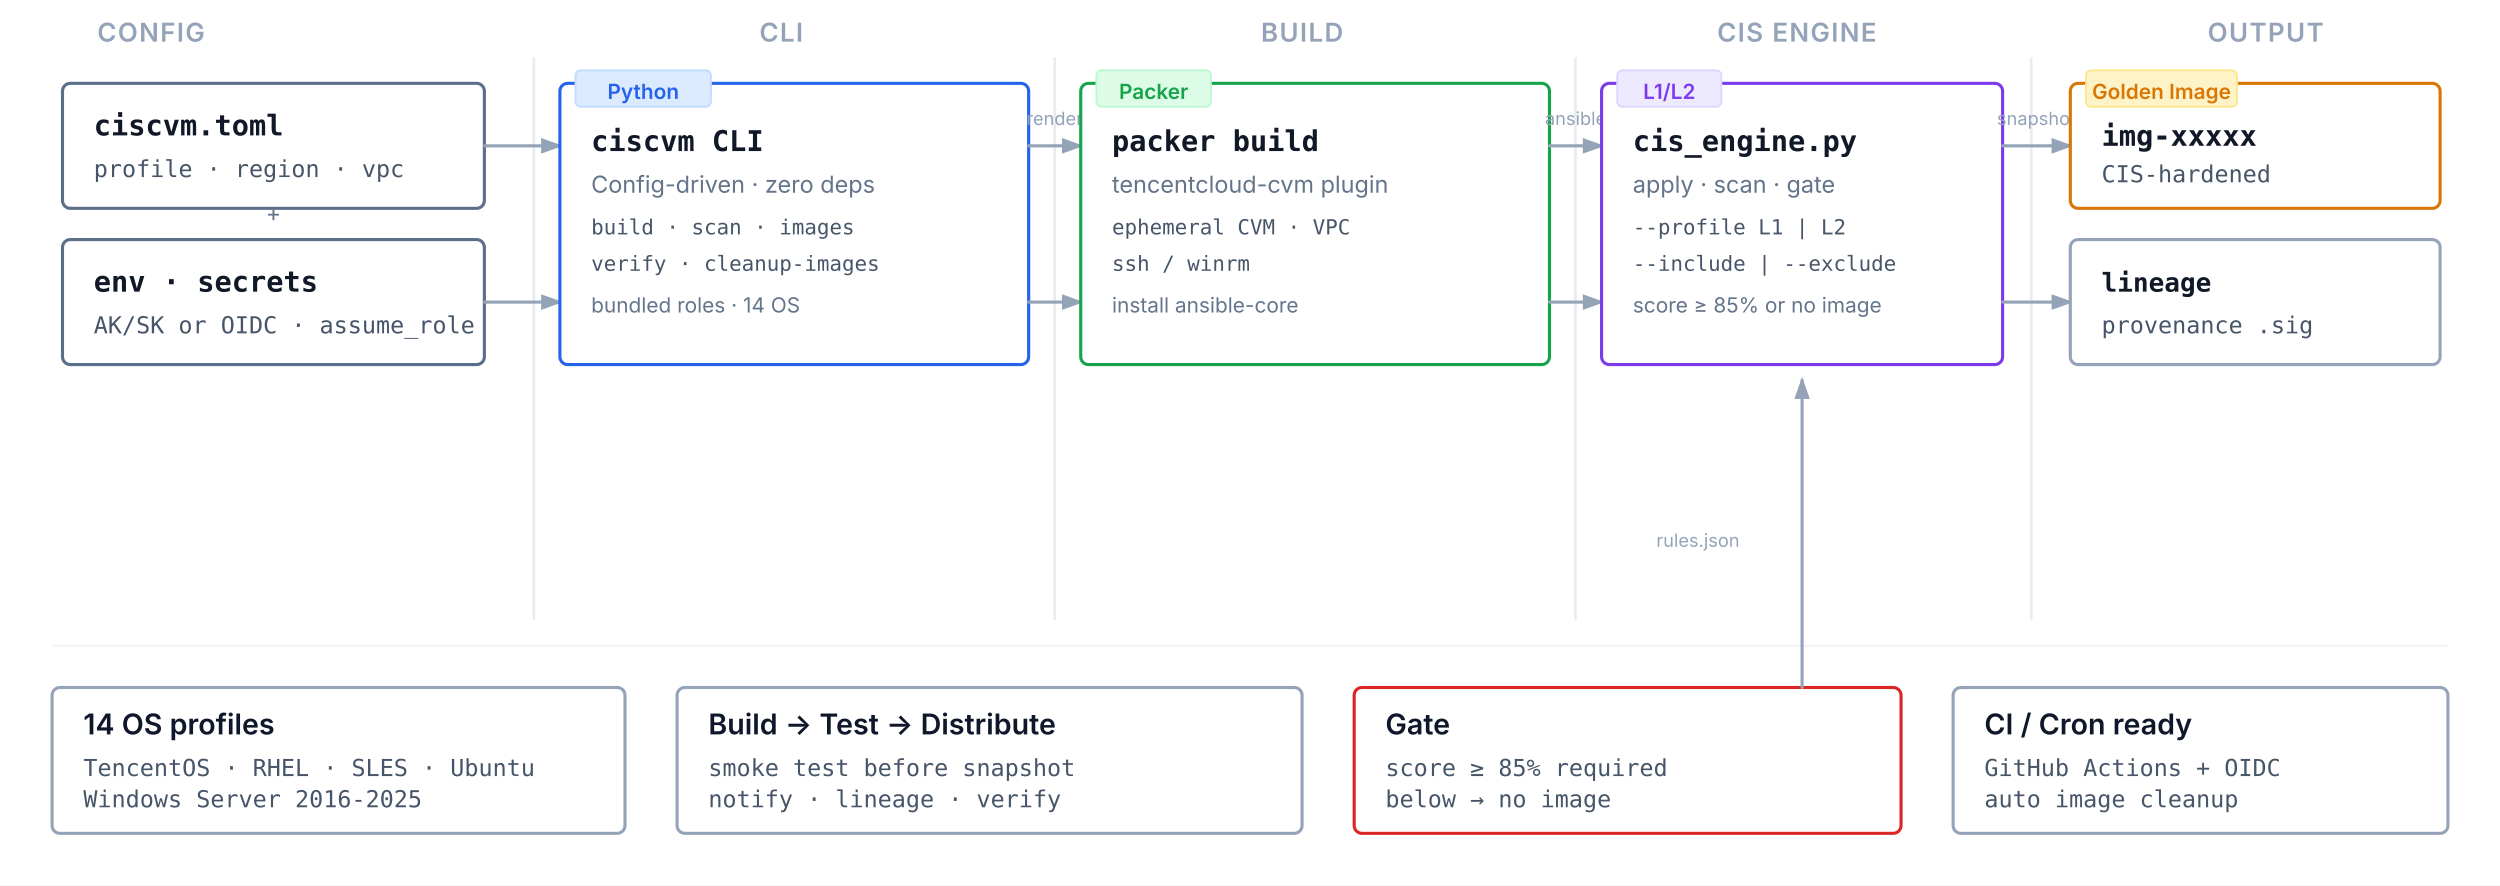
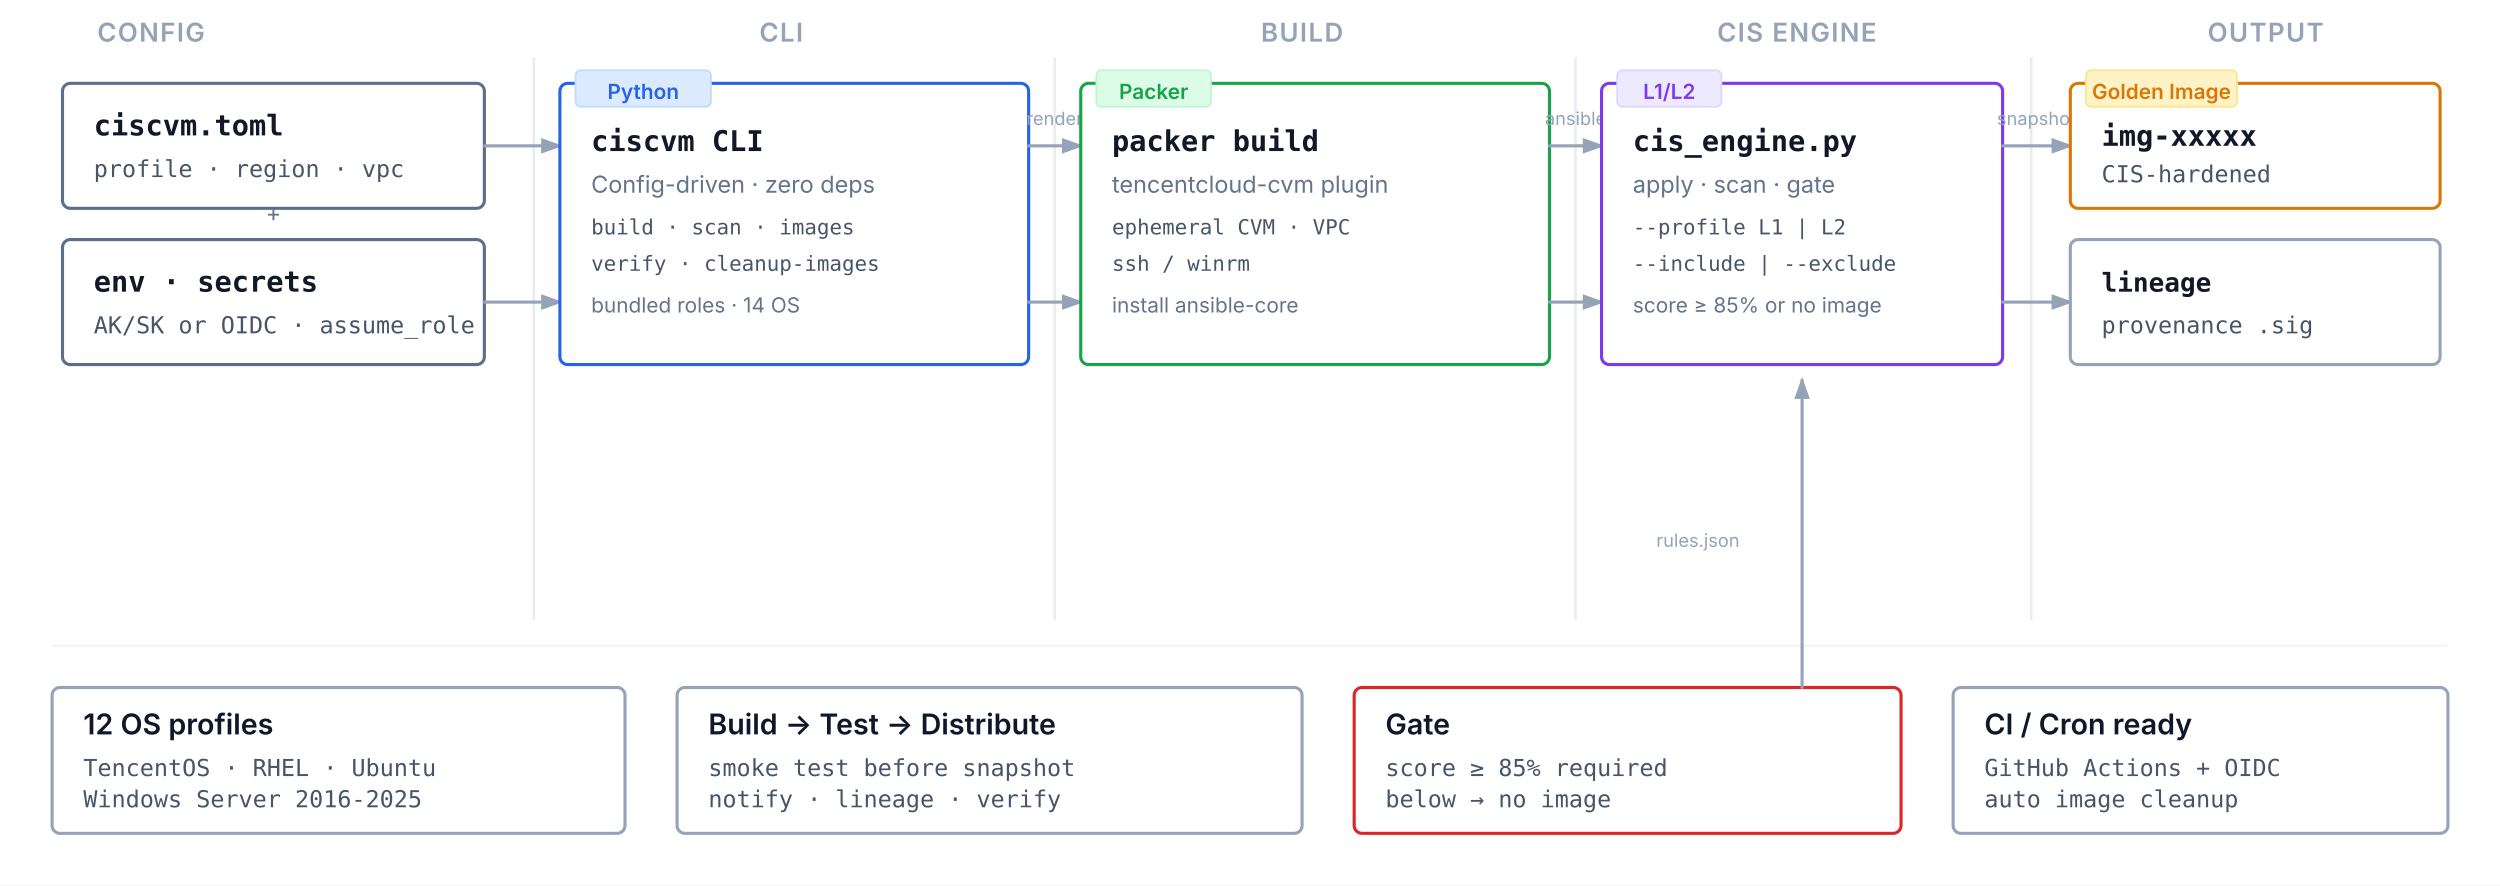
<svg xmlns="http://www.w3.org/2000/svg" viewBox="0 0 960 340">
  <style>
    .bg  { fill: #ffffff; }
    .sep { stroke: #e8ecf0; stroke-width: 1; }
    .box { fill: #ffffff; stroke-width: 1.2; rx: 3; }
    .c-cfg  { stroke: #5b6e8a; }
    .c-cli  { stroke: #2563eb; }
    .c-pkr  { stroke: #16a34a; }
    .c-eng  { stroke: #7c3aed; }
    .c-img  { stroke: #d97706; }
    .c-file { stroke: #94a3b8; }
    .c-gate { stroke: #dc2626; }

    .t-mb  { fill: #111827; font-family: 'SF Mono','Menlo','Consolas',monospace; font-weight: 700; }
    .t-m   { fill: #475569; font-family: 'SF Mono','Menlo','Consolas',monospace; }
    .t-d   { fill: #64748b; font-family: -apple-system,BlinkMacSystemFont,'Segoe UI',sans-serif; }
    .t-h   { fill: #0f172a; font-family: -apple-system,BlinkMacSystemFont,'Segoe UI',sans-serif; font-weight: 600; }
    .t-sec { fill: #94a3b8; font-family: -apple-system,BlinkMacSystemFont,'Segoe UI',sans-serif; font-size: 10px; font-weight: 600; letter-spacing: 0.5px; }

    .badge { font-size: 8px; font-weight: 600; font-family: -apple-system,BlinkMacSystemFont,'Segoe UI',sans-serif; }
    .arr   { fill: none; stroke: #94a3b8; stroke-width: 1.2; stroke-linecap: round; stroke-linejoin: round; }
    .arr-l { fill: #94a3b8; font-size: 7px; font-family: -apple-system,BlinkMacSystemFont,'Segoe UI',sans-serif; }
  </style>
  <defs>
    <marker id="a" markerWidth="7" markerHeight="5" refX="6" refY="2.5" orient="auto">
      <polygon points="0 0, 7 2.5, 0 5" fill="#94a3b8" />
    </marker>
  </defs>
  <rect width="960" height="340" class="bg" />
  <line x1="205" y1="22" x2="205" y2="238" class="sep" />
  <line x1="405" y1="22" x2="405" y2="238" class="sep" />
  <line x1="605" y1="22" x2="605" y2="238" class="sep" />
  <line x1="780" y1="22" x2="780" y2="238" class="sep" />
  <text x="58" y="16" text-anchor="middle" class="t-sec">CONFIG</text>
  <text x="300" y="16" text-anchor="middle" class="t-sec">CLI</text>
  <text x="500" y="16" text-anchor="middle" class="t-sec">BUILD</text>
  <text x="690" y="16" text-anchor="middle" class="t-sec">CIS ENGINE</text>
  <text x="870" y="16" text-anchor="middle" class="t-sec">OUTPUT</text>
  <rect x="24" y="32" width="162" height="48" class="box c-cfg" />
  <text x="36" y="52" class="t-mb" font-size="11">ciscvm.toml</text>
  <text x="36" y="68" class="t-m" font-size="9">profile · region · vpc</text>
  <rect x="24" y="92" width="162" height="48" class="box c-cfg" />
  <text x="36" y="112" class="t-mb" font-size="11">env · secrets</text>
  <text x="36" y="128" class="t-m" font-size="9">AK/SK or OIDC · assume_role</text>
  <text x="105" y="85" text-anchor="middle" class="t-d" font-size="9">+</text>
  <path d="M 186 56 L 215 56" class="arr" marker-end="url(#a)" />
  <path d="M 186 116 L 215 116" class="arr" marker-end="url(#a)" />
  <rect x="215" y="32" width="180" height="108" class="box c-cli" />
  <rect x="221" y="27" width="52" height="14" rx="2" fill="#dbeafe" stroke="#bfdbfe" stroke-width="0.7" />
  <text x="247" y="38" text-anchor="middle" class="badge" fill="#2563eb">Python</text>
  <text x="227" y="58" class="t-mb" font-size="11">ciscvm CLI</text>
  <text x="227" y="74" class="t-d" font-size="9">Config-driven · zero deps</text>
  <text x="227" y="90" class="t-m" font-size="8">build · scan · images</text>
  <text x="227" y="104" class="t-m" font-size="8">verify · cleanup-images</text>
  <text x="227" y="120" class="t-d" font-size="8">bundled roles · 14 OS</text>
  <path d="M 395 56 L 415 56" class="arr" marker-end="url(#a)" />
  <path d="M 395 116 L 415 116" class="arr" marker-end="url(#a)" />
  <text x="405" y="48" text-anchor="middle" class="arr-l">render</text>
  <rect x="415" y="32" width="180" height="108" class="box c-pkr" />
  <rect x="421" y="27" width="44" height="14" rx="2" fill="#dcfce7" stroke="#bbf7d0" stroke-width="0.7" />
  <text x="443" y="38" text-anchor="middle" class="badge" fill="#16a34a">Packer</text>
  <text x="427" y="58" class="t-mb" font-size="11">packer build</text>
  <text x="427" y="74" class="t-d" font-size="9">tencentcloud-cvm plugin</text>
  <text x="427" y="90" class="t-m" font-size="8">ephemeral CVM · VPC</text>
  <text x="427" y="104" class="t-m" font-size="8">ssh / winrm</text>
  <text x="427" y="120" class="t-d" font-size="8">install ansible-core</text>
  <path d="M 595 56 L 615 56" class="arr" marker-end="url(#a)" />
  <path d="M 595 116 L 615 116" class="arr" marker-end="url(#a)" />
  <text x="605" y="48" text-anchor="middle" class="arr-l">ansible</text>
  <rect x="615" y="32" width="154" height="108" class="box c-eng" />
  <rect x="621" y="27" width="40" height="14" rx="2" fill="#ede9fe" stroke="#ddd6fe" stroke-width="0.7" />
  <text x="641" y="38" text-anchor="middle" class="badge" fill="#7c3aed">L1/L2</text>
  <text x="627" y="58" class="t-mb" font-size="11">cis_engine.py</text>
  <text x="627" y="74" class="t-d" font-size="9">apply · scan · gate</text>
  <text x="627" y="90" class="t-m" font-size="8">--profile L1 | L2</text>
  <text x="627" y="104" class="t-m" font-size="8">--include | --exclude</text>
  <text x="627" y="120" class="t-d" font-size="8">score ≥ 85% or no image</text>
  <path d="M 769 56 L 795 56" class="arr" marker-end="url(#a)" />
  <path d="M 769 116 L 795 116" class="arr" marker-end="url(#a)" />
  <text x="782" y="48" text-anchor="middle" class="arr-l">snapshot</text>
  <rect x="795" y="32" width="142" height="48" class="box c-img" />
  <rect x="801" y="27" width="58" height="14" rx="2" fill="#fef3c7" stroke="#fde68a" stroke-width="0.7" />
  <text x="830" y="38" text-anchor="middle" class="badge" fill="#d97706">Golden Image</text>
  <text x="807" y="56" class="t-mb" font-size="11">img-xxxxx</text>
  <text x="807" y="70" class="t-m" font-size="9">CIS-hardened</text>
  <rect x="795" y="92" width="142" height="48" class="box c-file" />
  <text x="807" y="112" class="t-mb" font-size="10">lineage</text>
  <text x="807" y="128" class="t-m" font-size="9">provenance .sig</text>
  <line x1="20" y1="248" x2="940" y2="248" stroke="#f1f5f9" stroke-width="1" />
  <rect x="20" y="264" width="220" height="56" class="box c-file" />
-   <text x="32" y="282" class="t-h" font-size="11">14 OS profiles</text>
-   <text x="32" y="298" class="t-m" font-size="9">TencentOS · RHEL · SLES · Ubuntu</text>
+   <text x="32" y="282" class="t-h" font-size="11">12 OS profiles</text>
+   <text x="32" y="298" class="t-m" font-size="9">TencentOS · RHEL · Ubuntu</text>
  <text x="32" y="310" class="t-m" font-size="9">Windows Server 2016-2025</text>
  <rect x="260" y="264" width="240" height="56" class="box c-file" />
  <text x="272" y="282" class="t-h" font-size="11">Build → Test → Distribute</text>
  <text x="272" y="298" class="t-m" font-size="9">smoke test before snapshot</text>
  <text x="272" y="310" class="t-m" font-size="9">notify · lineage · verify</text>
  <rect x="520" y="264" width="210" height="56" class="box c-gate" />
  <text x="532" y="282" class="t-h" font-size="11">Gate</text>
  <text x="532" y="298" class="t-m" font-size="9">score ≥ 85% required</text>
  <text x="532" y="310" class="t-m" font-size="9">below → no image</text>
  <rect x="750" y="264" width="190" height="56" class="box c-file" />
  <text x="762" y="282" class="t-h" font-size="11">CI / Cron ready</text>
  <text x="762" y="298" class="t-m" font-size="9">GitHub Actions + OIDC</text>
  <text x="762" y="310" class="t-m" font-size="9">auto image cleanup</text>
  <path d="M 692 264 L 692 146" class="arr" marker-end="url(#a)" />
  <text x="668" y="210" text-anchor="end" class="arr-l">rules.json</text>
</svg>
